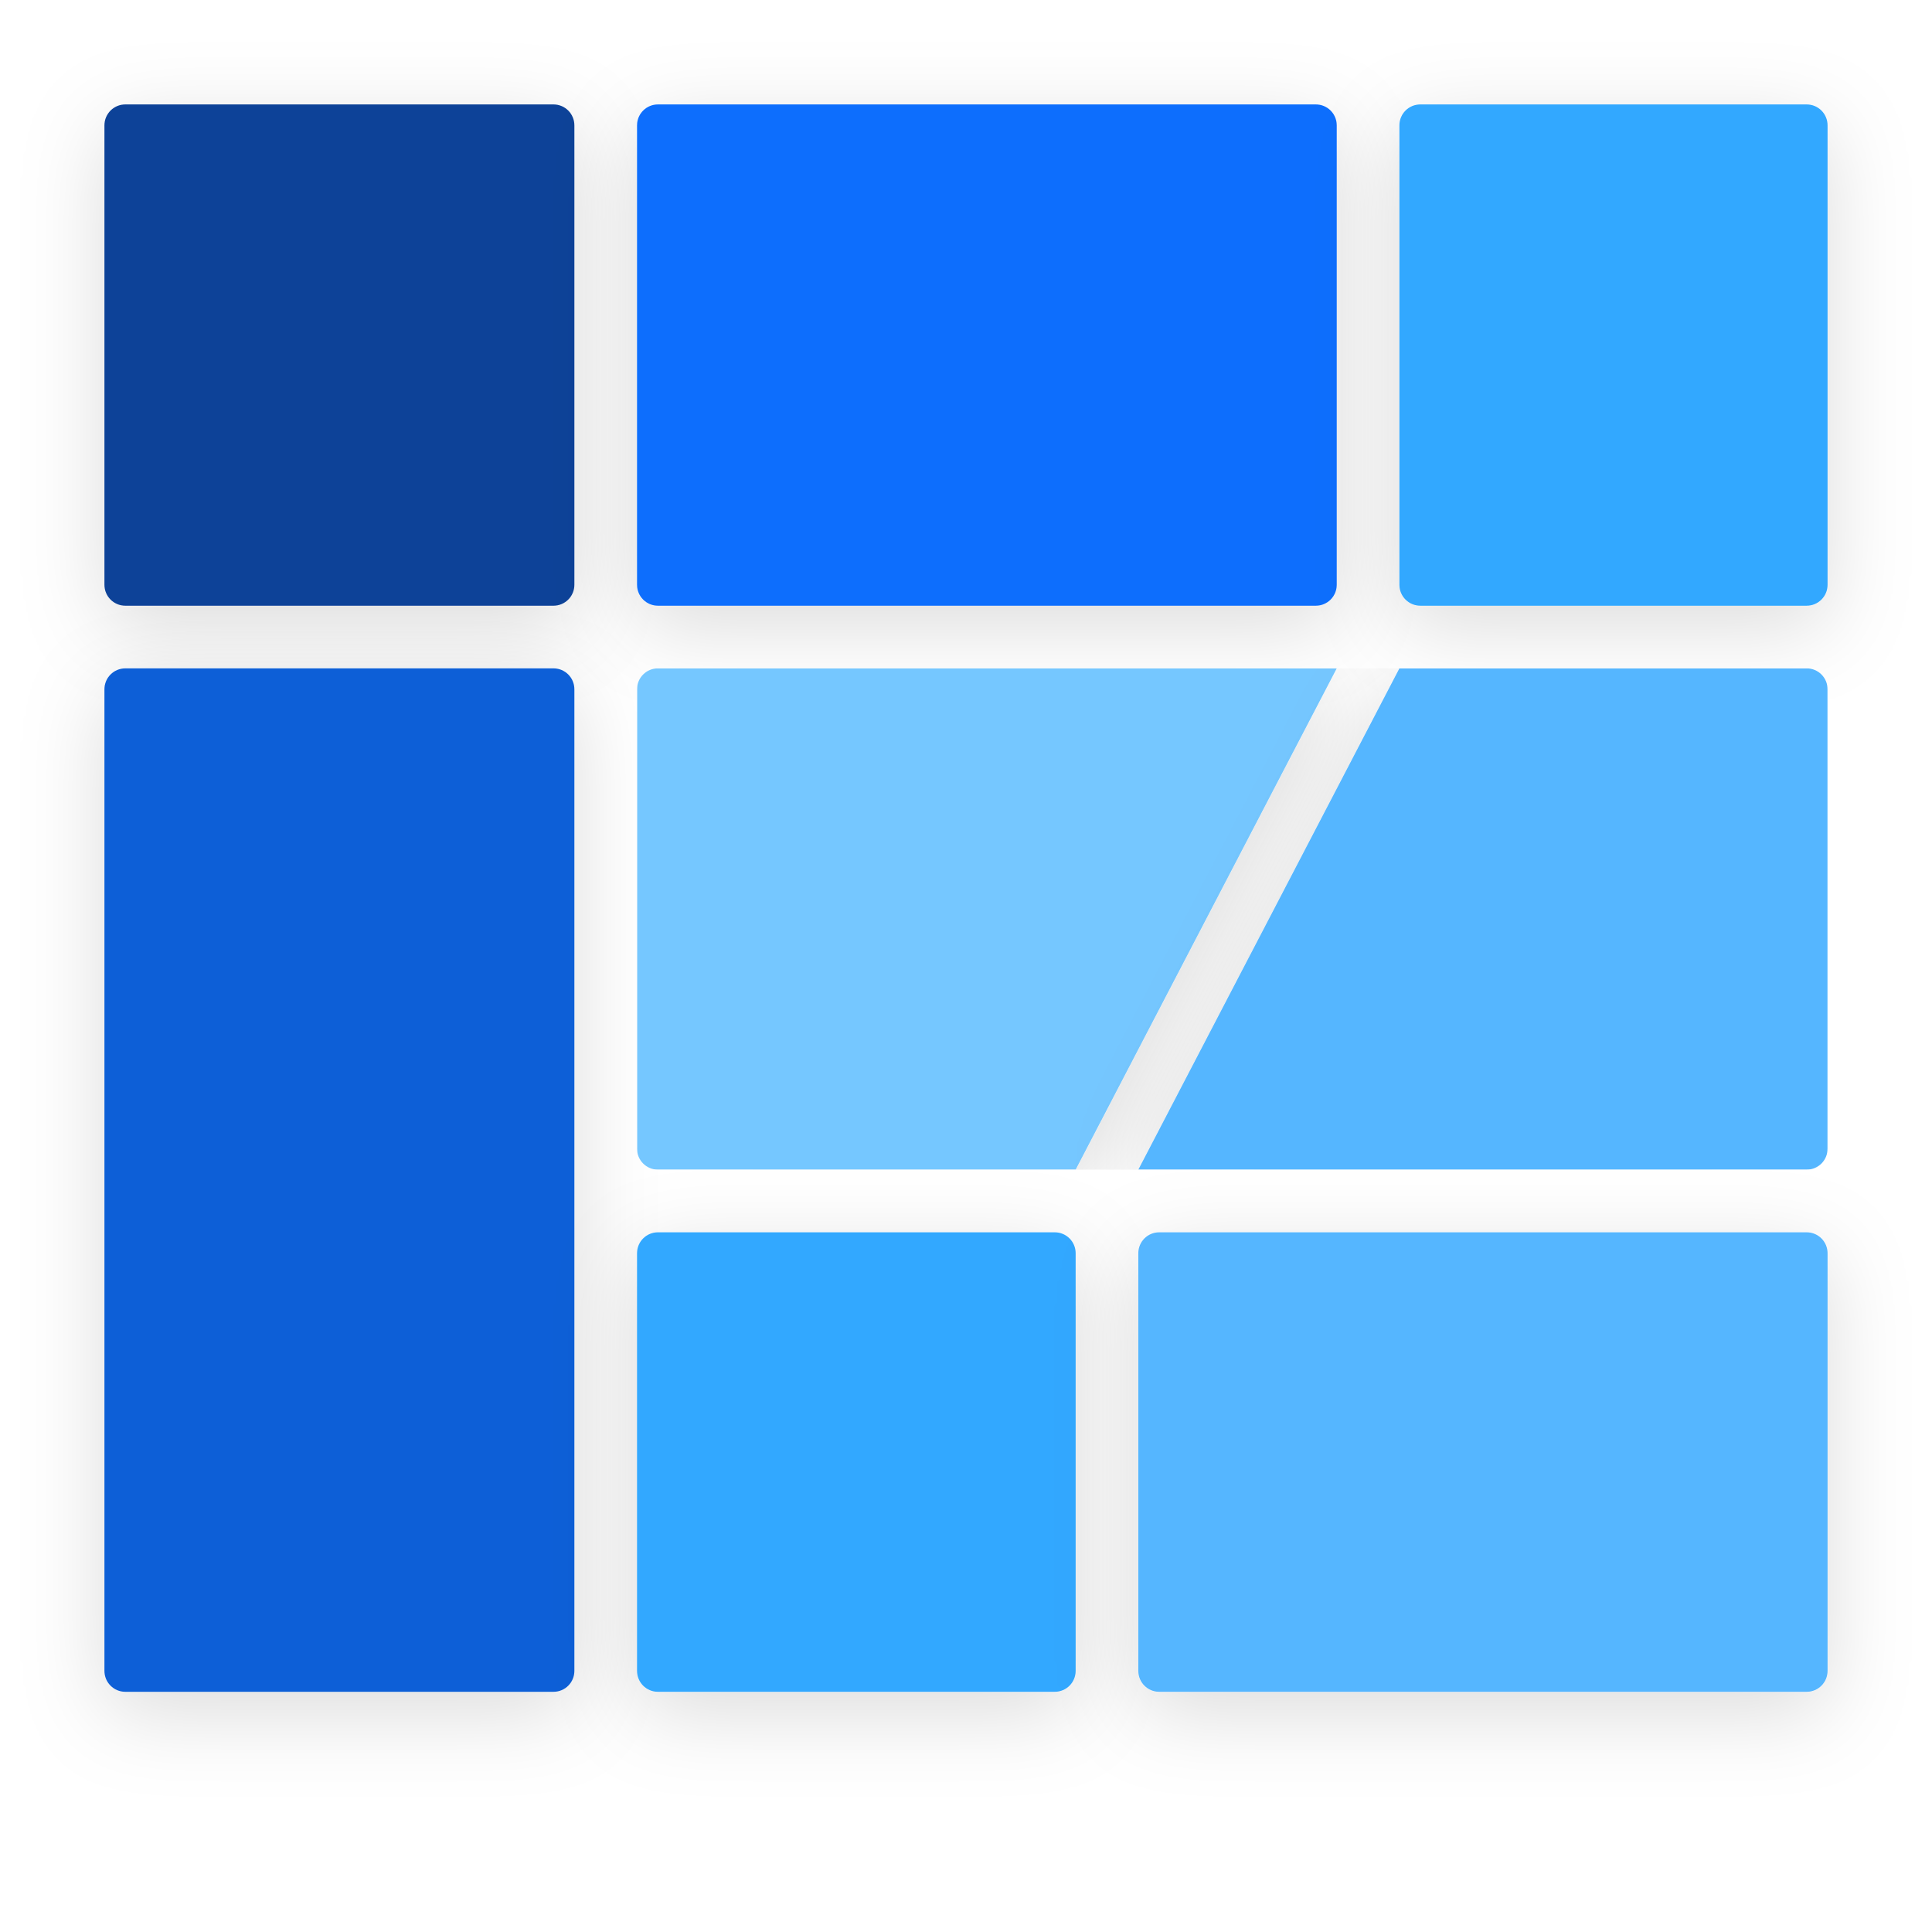
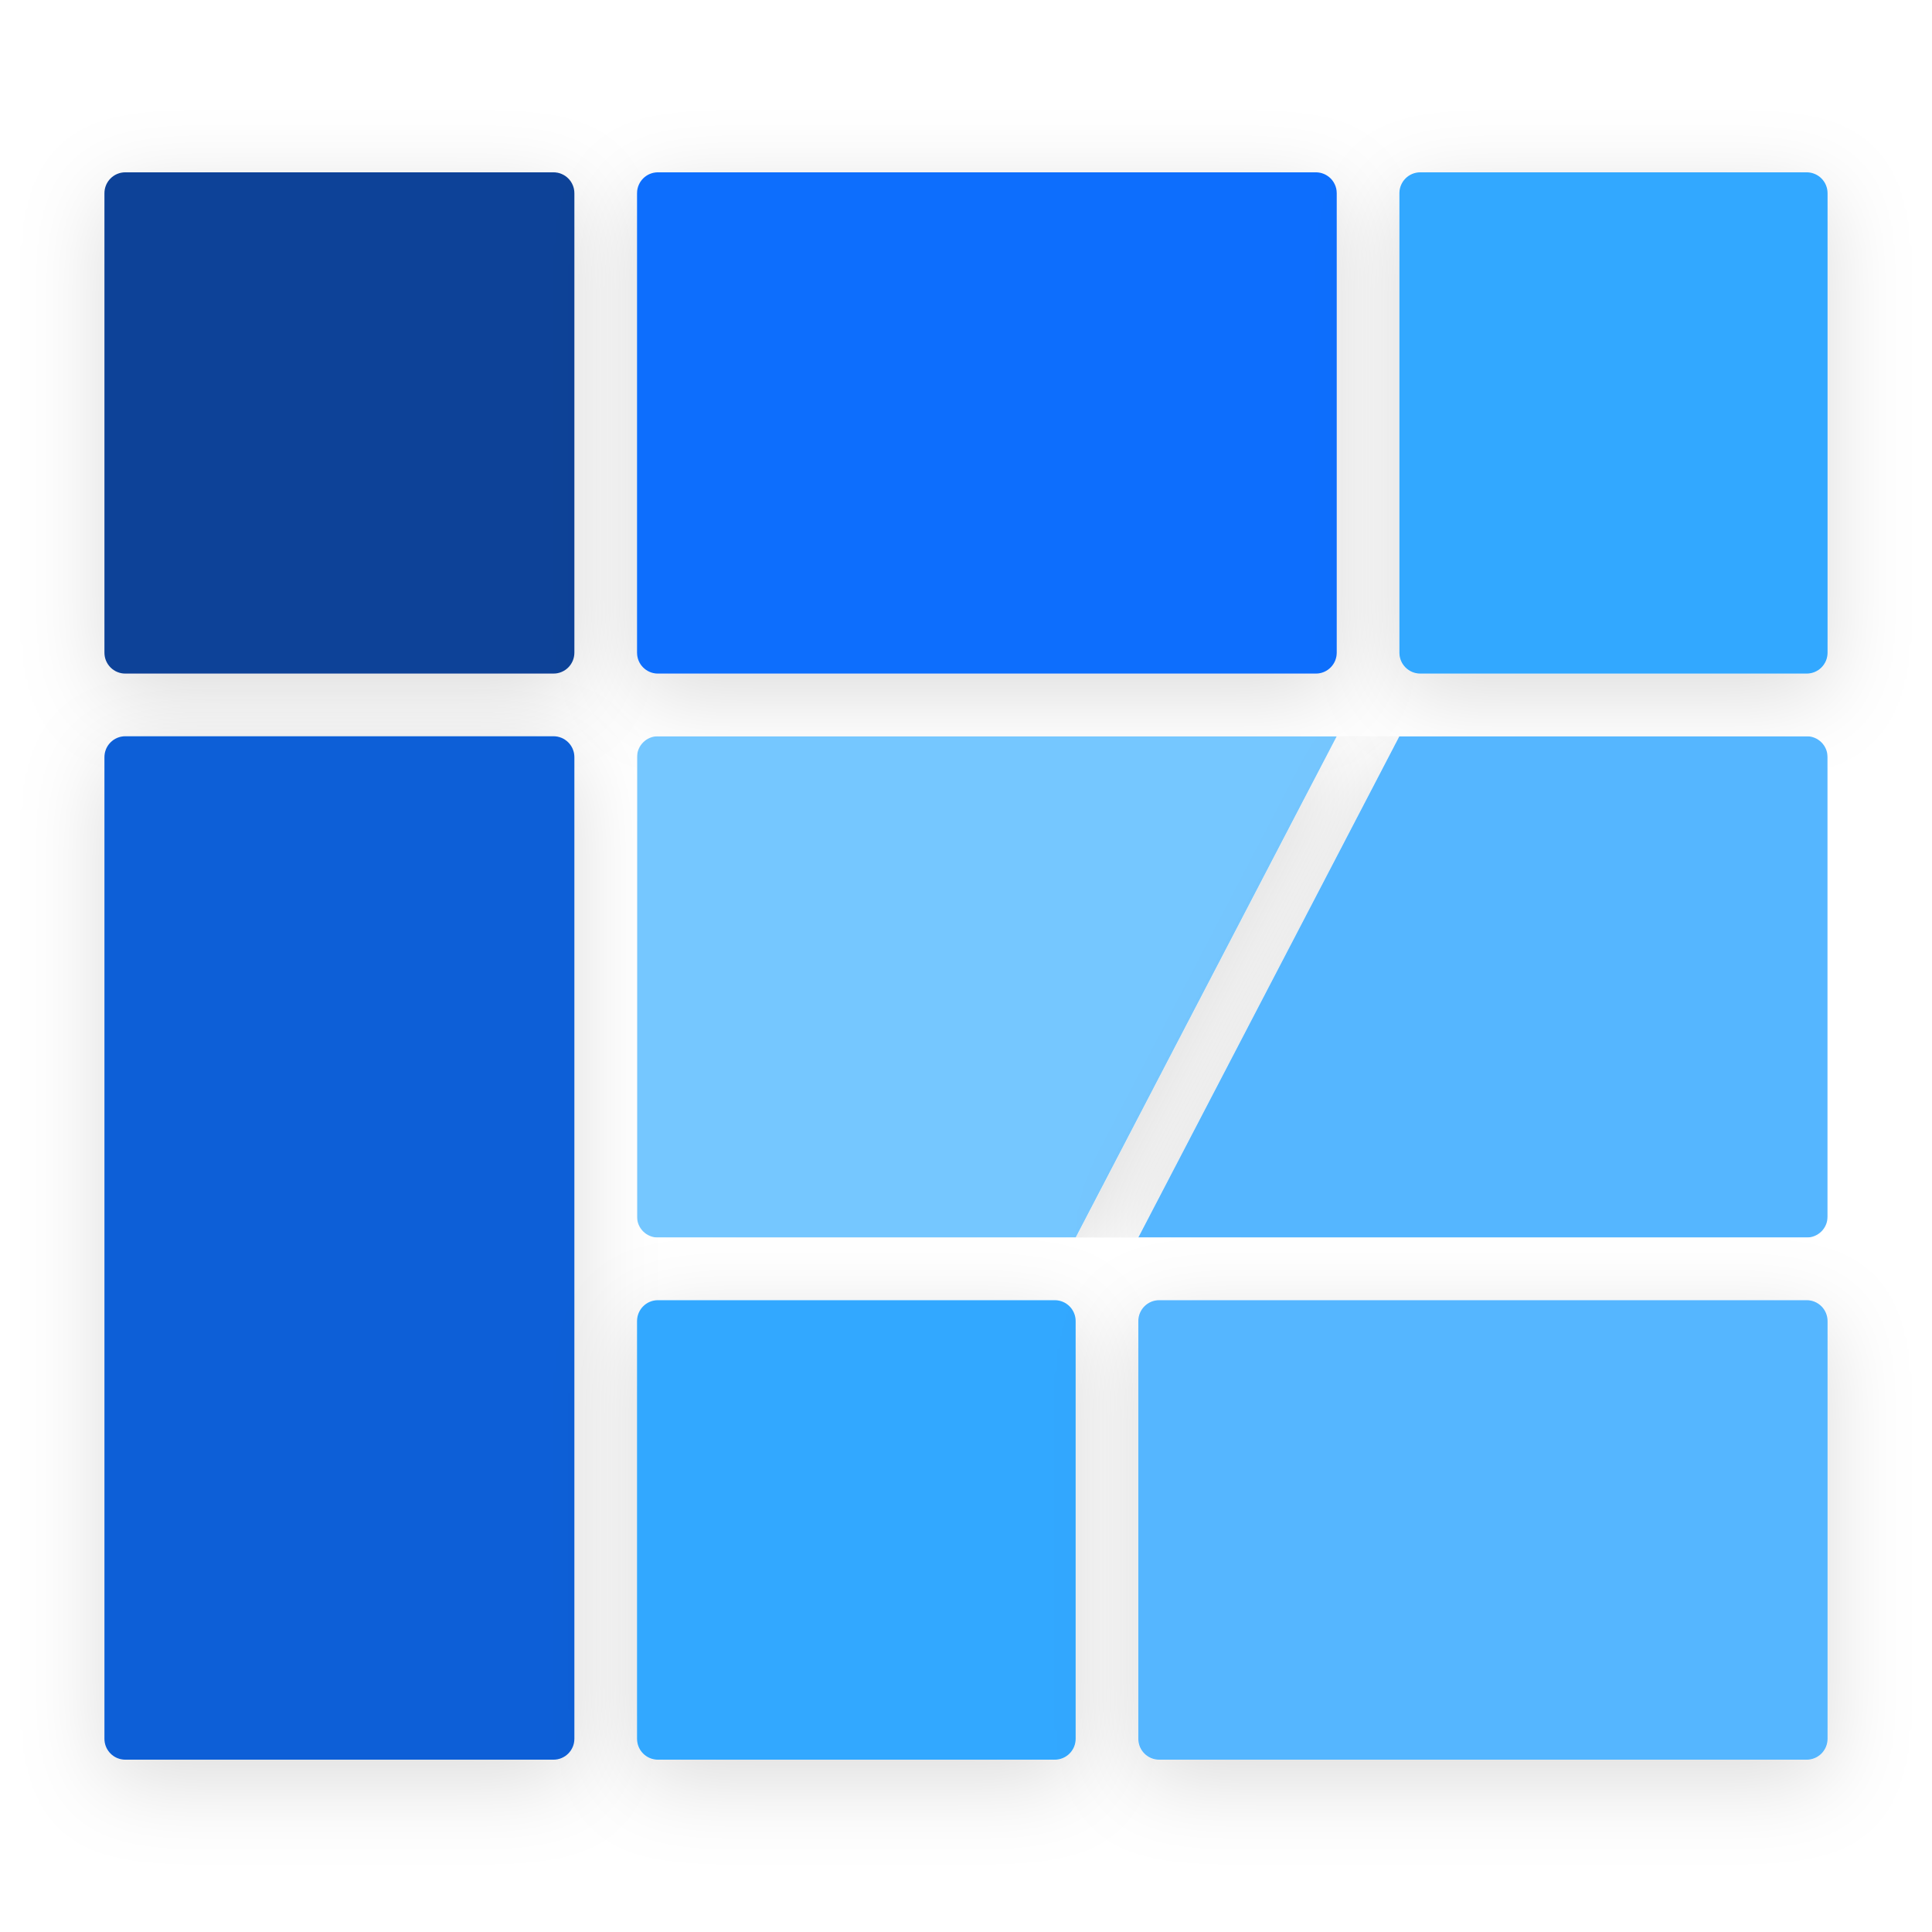
- <svg xmlns="http://www.w3.org/2000/svg" viewBox="0 0 370 370">
+ <svg xmlns="http://www.w3.org/2000/svg" viewBox="0 -13 370 370">
  <defs>
    <filter id="dropShadow" x="-50%" y="-50%" width="200%" height="200%">
      <feDropShadow dx="0" dy="2" stdDeviation="4" flood-opacity="0.2" flood-color="#000000" />
      <feDropShadow dx="0" dy="4" stdDeviation="8" flood-opacity="0.14" flood-color="#000000" />
    </filter>
  </defs>
  <rect x="20" y="20" width="90" height="96" rx="4" fill="#084298" filter="url(#dropShadow)" />
  <rect x="20" y="128" width="90" height="196" rx="4" fill="#0b5ed7" filter="url(#dropShadow)" />
  <rect x="122" y="20" width="134" height="96" rx="4" fill="#0d6efd" filter="url(#dropShadow)" />
  <rect x="268" y="20" width="82" height="96" rx="4" fill="#31a8ff" filter="url(#dropShadow)" />
  <defs>
    <clipPath id="middleClip">
      <rect x="122" y="128" width="228" height="96" rx="4" />
    </clipPath>
  </defs>
  <g clip-path="url(#middleClip)" filter="url(#dropShadow)">
    <polygon points="122,128 256,128 206,224 122,224" fill="#75c7ff" />
  </g>
  <g clip-path="url(#middleClip)" filter="url(#dropShadow)">
    <polygon points="268,128 350,128 350,224 218,224" fill="#54b6ff" />
  </g>
  <rect x="122" y="236" width="84" height="88" rx="4" fill="#31a8ff" filter="url(#dropShadow)" />
  <rect x="218" y="236" width="132" height="88" rx="4" fill="#54b6ff" filter="url(#dropShadow)" />
</svg>
